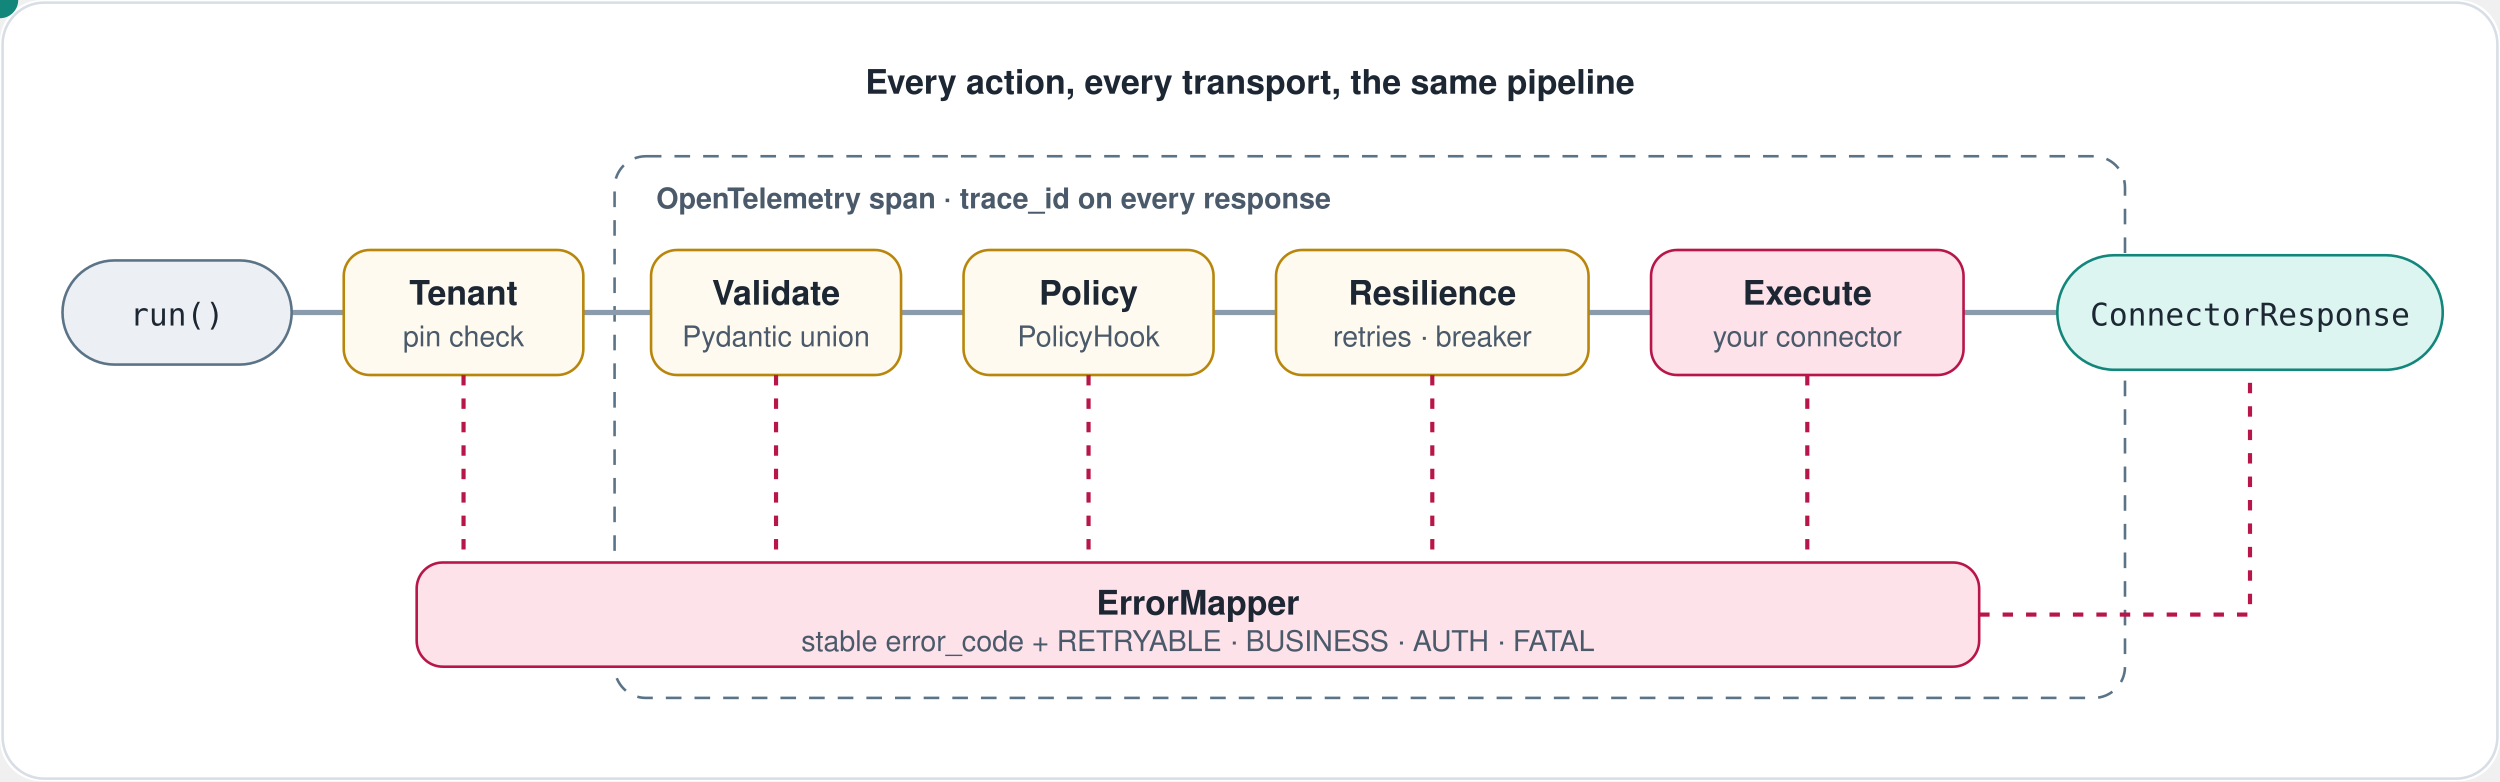
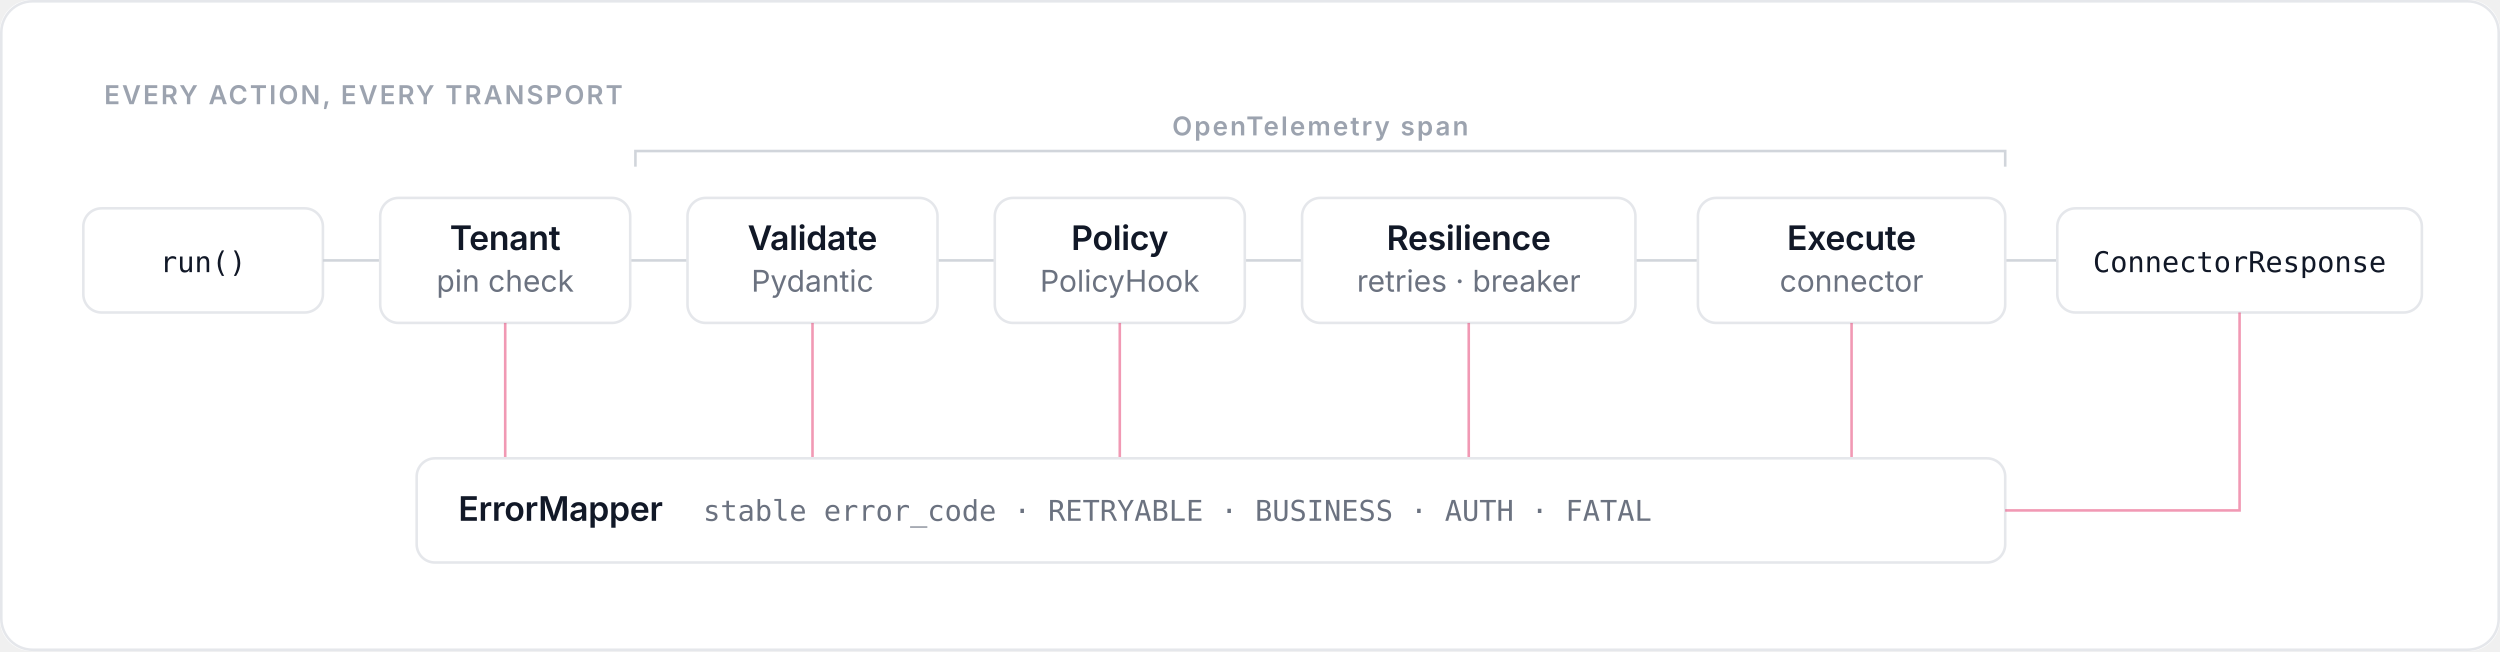
- <svg xmlns="http://www.w3.org/2000/svg" viewBox="0 0 960 300" width="960" height="300" role="img" aria-labelledby="t d">
+ <svg xmlns="http://www.w3.org/2000/svg" viewBox="0 0 960 250" width="960" height="250" role="img" aria-labelledby="t d">
  <style>
-     text { font-family: -apple-system, "Segoe UI", Helvetica, Arial, sans-serif; fill: #1c2733; }
-     .h { font-size: 13px; font-weight: 700; }
-     .s { font-size: 11px; fill: #4a5a6a; }
-     .mono { font-family: ui-monospace, Menlo, Consolas, monospace; font-size: 12px; }
-     .line { fill: none; stroke: #8a9bac; stroke-width: 2; }
-     .err { fill: none; stroke: #b81548; stroke-width: 1.6; stroke-dasharray: 4 5; animation: dash 1.4s linear infinite; }
-     .ok { offset-path: path('M108 120 L 852 120'); animation: ok 6s cubic-bezier(.4,0,.6,1) infinite; }
-     .bad { offset-path: path('M298 120 L 298 236 L 864 236 L 864 142'); animation: bad 6s ease-in-out infinite; animation-delay: 3s; opacity: 0; }
-     .step { animation: lit 6s linear infinite; }
-     .s1 { animation-delay: .55s; } .s2 { animation-delay: 1.1s; } .s3 { animation-delay: 1.65s; } .s4 { animation-delay: 2.2s; } .s5 { animation-delay: 2.75s; }
-     @keyframes dash { to { stroke-dashoffset: -18; } }
-     @keyframes ok { 0% { offset-distance: 0%; opacity: 0; } 4% { opacity: 1; } 46% { offset-distance: 100%; opacity: 1; } 50%,100% { offset-distance: 100%; opacity: 0; } }
-     @keyframes bad { 0% { offset-distance: 0%; opacity: 0; } 5% { opacity: 1; } 42% { offset-distance: 100%; opacity: 1; } 46%,100% { offset-distance: 100%; opacity: 0; } }
-     @keyframes lit { 0%,100% { fill: #fffaf0; } 3%,7% { fill: #fbe3a6; } 12% { fill: #fffaf0; } }
-     @media (prefers-reduced-motion: reduce) { .err, .ok, .bad, .step { animation: none; } .bad { opacity: 1; } }
+     text { font-family: Inter, 'SF Pro Text', -apple-system, 'Segoe UI', Roboto, Helvetica, Arial, sans-serif; fill: #111827; }
+     .t { font-size: 13px; font-weight: 600; letter-spacing: -0.01em; }
+     .b { font-size: 11.5px; fill: #6b7280; }
+     .k { font-size: 10px; font-weight: 600; fill: #9ca3af; letter-spacing: 0.08em; }
+     .m { font-family: 'JetBrains Mono', 'SF Mono', ui-monospace, Menlo, Consolas, monospace; font-size: 11px; fill: #6b7280; }
+     .mi { font-family: 'JetBrains Mono', 'SF Mono', ui-monospace, Menlo, Consolas, monospace; font-size: 11px; fill: #111827; }
+     .ln { fill: none; stroke: #d1d5db; stroke-width: 1; }
+     .er { fill: none; stroke: #e01d5a; stroke-width: 1; stroke-opacity: .45; }
+     .dot { offset-rotate: 0deg; animation: travel var(--d, 3s) cubic-bezier(.45,0,.55,1) infinite;
+            animation-delay: var(--w, 0s); opacity: 0; }
+     .hl { opacity: 0; animation: hl var(--d, 6s) ease-in-out infinite; animation-delay: var(--w, 0s); }
+     .in { opacity: 0; animation: fadein var(--d, 8s) ease-out infinite; animation-delay: var(--w, 0s); }
+     @keyframes travel { 0% { offset-distance: 0%; opacity: 0; } 10% { opacity: 1; }
+                         85% { opacity: 1; } 100% { offset-distance: 100%; opacity: 0; } }
+     @keyframes hl { 0%, 22%, 100% { opacity: 0; } 4%, 16% { opacity: 1; } }
+     @keyframes fadein { 0% { opacity: 0; transform: translateY(4px); } 8%, 82% { opacity: 1; transform: none; }
+                         92%, 100% { opacity: 0; } }
+     .bar { transform-box: fill-box; transform-origin: left; animation: grow 8s ease-in-out infinite; }
+     @keyframes grow { 0% { transform: scaleX(0); } 70%, 90% { transform: scaleX(1); } 100% { transform: scaleX(0); } }
+     @media (prefers-reduced-motion: reduce) {
+       .dot, .hl { animation: none; opacity: 0; }
+       .in, .bar { animation: none; opacity: 1; }
+     }
  </style>
-   <rect width="960" height="300" rx="16" fill="#ffffff" />
-   <rect x="1" y="1" width="958" height="298" rx="16" fill="none" stroke="#d8dee6" />
-   <rect x="236" y="60" width="580" height="208" rx="12" fill="none" stroke="#5b7387" stroke-dasharray="6 5" />
-   <text x="252" y="80" class="s" font-weight="700" fill="#5b7387">OpenTelemetry span · trace_id on every response</text>
-   <path class="line" d="M108 120 L 852 120" />
-   <rect x="24" y="100" width="88" height="40" rx="20" fill="#eceff3" stroke="#5b7387" />
-   <text x="68" y="125" class="mono" text-anchor="middle">run()</text>
-   <rect class="step s1" x="132" y="96" width="92" height="48" rx="10" fill="#fffaf0" stroke="#b8860b" />
-   <text x="178" y="117" class="h" text-anchor="middle">Tenant</text>
-   <text x="178" y="133" class="s" text-anchor="middle">pin check</text>
-   <rect class="step s2" x="250" y="96" width="96" height="48" rx="10" fill="#fffaf0" stroke="#b8860b" />
-   <text x="298" y="117" class="h" text-anchor="middle">Validate</text>
-   <text x="298" y="133" class="s" text-anchor="middle">Pydantic union</text>
-   <rect class="step s3" x="370" y="96" width="96" height="48" rx="10" fill="#fffaf0" stroke="#b8860b" />
-   <text x="418" y="117" class="h" text-anchor="middle">Policy</text>
-   <text x="418" y="133" class="s" text-anchor="middle">PolicyHook</text>
-   <rect class="step s4" x="490" y="96" width="120" height="48" rx="10" fill="#fffaf0" stroke="#b8860b" />
-   <text x="550" y="117" class="h" text-anchor="middle">Resilience</text>
-   <text x="550" y="133" class="s" text-anchor="middle">retries · breaker</text>
-   <rect class="step s5" x="634" y="96" width="120" height="48" rx="10" fill="#fde2ea" stroke="#b81548" />
-   <text x="694" y="117" class="h" text-anchor="middle" fill="#3d0a1d">Execute</text>
-   <text x="694" y="133" class="s" text-anchor="middle" fill="#3d0a1d">your connector</text>
-   <rect x="790" y="98" width="148" height="44" rx="22" fill="#ddf5f0" stroke="#12867a" />
-   <text x="864" y="125" class="mono" text-anchor="middle" fill="#0b2f2a">ConnectorResponse</text>
-   <path class="err" d="M178 144 L 178 236" />
-   <path class="err" d="M298 144 L 298 236" />
-   <path class="err" d="M418 144 L 418 236" />
-   <path class="err" d="M550 144 L 550 236" />
-   <path class="err" d="M694 144 L 694 236" />
-   <rect x="160" y="216" width="600" height="40" rx="10" fill="#fde2ea" stroke="#b81548" />
-   <text x="460" y="236" class="h" text-anchor="middle" fill="#3d0a1d">ErrorMapper</text>
-   <text x="460" y="250" class="s" text-anchor="middle" fill="#3d0a1d">stable error_code + RETRYABLE · BUSINESS · AUTH · FATAL</text>
-   <path class="err" d="M760 236 L 864 236 L 864 142" />
-   <circle class="ok" r="7" fill="#12867a" />
-   <circle class="bad" r="7" fill="#b81548" />
-   <text x="480" y="36" class="h" text-anchor="middle" font-size="15">Every action, every transport, the same pipeline</text>
+   <rect width="960" height="250" rx="12" fill="#ffffff" />
+   <rect x=".5" y=".5" width="959" height="249" rx="12" fill="none" stroke="#e5e7eb" />
+   <text x="40" y="40" class="k" text-anchor="start">EVERY ACTION, EVERY TRANSPORT</text>
+   <path class="ln" d="M244 64 L 244 58 L 770 58 L 770 64" />
+   <text x="507" y="52" class="k" text-anchor="middle">OpenTelemetry span</text>
+   <rect x="32" y="80" width="92" height="40" rx="7" fill="#ffffff" stroke="#e5e7eb" />
+   <text x="78.0" y="104.5" class="mi" text-anchor="middle">run()</text>
+   <path class="ln" d="M124 100 L 790 100" />
+   <rect x="146" y="76" width="96" height="48" rx="7" fill="#ffffff" stroke="#e5e7eb" />
+   <g class="hl" style="--d: 5s; --w: 0.35s">
+     <rect x="146" y="76" width="96" height="48" rx="7" fill="#e8f6fb" stroke="#1a9fc8" stroke-opacity=".5" />
+   </g>
+   <text x="194.0" y="96" class="t" text-anchor="middle">Tenant</text>
+   <text x="194.0" y="112" class="b" text-anchor="middle">pin check</text>
+   <rect x="264" y="76" width="96" height="48" rx="7" fill="#ffffff" stroke="#e5e7eb" />
+   <g class="hl" style="--d: 5s; --w: 0.85s">
+     <rect x="264" y="76" width="96" height="48" rx="7" fill="#e8f6fb" stroke="#1a9fc8" stroke-opacity=".5" />
+   </g>
+   <text x="312.0" y="96" class="t" text-anchor="middle">Validate</text>
+   <text x="312.0" y="112" class="b" text-anchor="middle">Pydantic</text>
+   <rect x="382" y="76" width="96" height="48" rx="7" fill="#ffffff" stroke="#e5e7eb" />
+   <g class="hl" style="--d: 5s; --w: 1.35s">
+     <rect x="382" y="76" width="96" height="48" rx="7" fill="#e8f6fb" stroke="#1a9fc8" stroke-opacity=".5" />
+   </g>
+   <text x="430.0" y="96" class="t" text-anchor="middle">Policy</text>
+   <text x="430.0" y="112" class="b" text-anchor="middle">PolicyHook</text>
+   <rect x="500" y="76" width="128" height="48" rx="7" fill="#ffffff" stroke="#e5e7eb" />
+   <g class="hl" style="--d: 5s; --w: 1.85s">
+     <rect x="500" y="76" width="128" height="48" rx="7" fill="#e8f6fb" stroke="#1a9fc8" stroke-opacity=".5" />
+   </g>
+   <text x="564.0" y="96" class="t" text-anchor="middle">Resilience</text>
+   <text x="564.0" y="112" class="b" text-anchor="middle">retries · breaker</text>
+   <rect x="652" y="76" width="118" height="48" rx="7" fill="#ffffff" stroke="#e5e7eb" />
+   <g class="hl" style="--d: 5s; --w: 2.35s">
+     <rect x="652" y="76" width="118" height="48" rx="7" fill="#e8f6fb" stroke="#1a9fc8" stroke-opacity=".5" />
+   </g>
+   <text x="711.0" y="96" class="t" text-anchor="middle">Execute</text>
+   <text x="711.0" y="112" class="b" text-anchor="middle">connector</text>
+   <rect x="790" y="80" width="140" height="40" rx="7" fill="#ffffff" stroke="#e5e7eb" />
+   <text x="860.0" y="104.5" class="mi" text-anchor="middle">ConnectorResponse</text>
+   <path class="er" d="M194.0 124 L 194.0 176" />
+   <path class="er" d="M312.0 124 L 312.0 176" />
+   <path class="er" d="M430.0 124 L 430.0 176" />
+   <path class="er" d="M564.0 124 L 564.0 176" />
+   <path class="er" d="M711.0 124 L 711.0 176" />
+   <rect x="160" y="176" width="610" height="40" rx="7" fill="#ffffff" stroke="#e5e7eb" />
+   <text x="176" y="200" class="t" text-anchor="start">ErrorMapper</text>
+   <text x="270" y="200" class="m" text-anchor="start">stable error_code · RETRYABLE · BUSINESS · AUTH · FATAL</text>
+   <path class="er" d="M770 196 L 860 196 L 860 120" />
+   <circle class="dot" r="3.5" fill="#1a9fc8" style="offset-path: path('M124 100 L 790 100'); --d: 5s; --w: 0.2s" />
+   <circle class="dot" r="3" fill="#e01d5a" style="offset-path: path('M312 124 L 312 196 L 860 196 L 860 120'); --d: 5s; --w: 2.7s" />
</svg>
